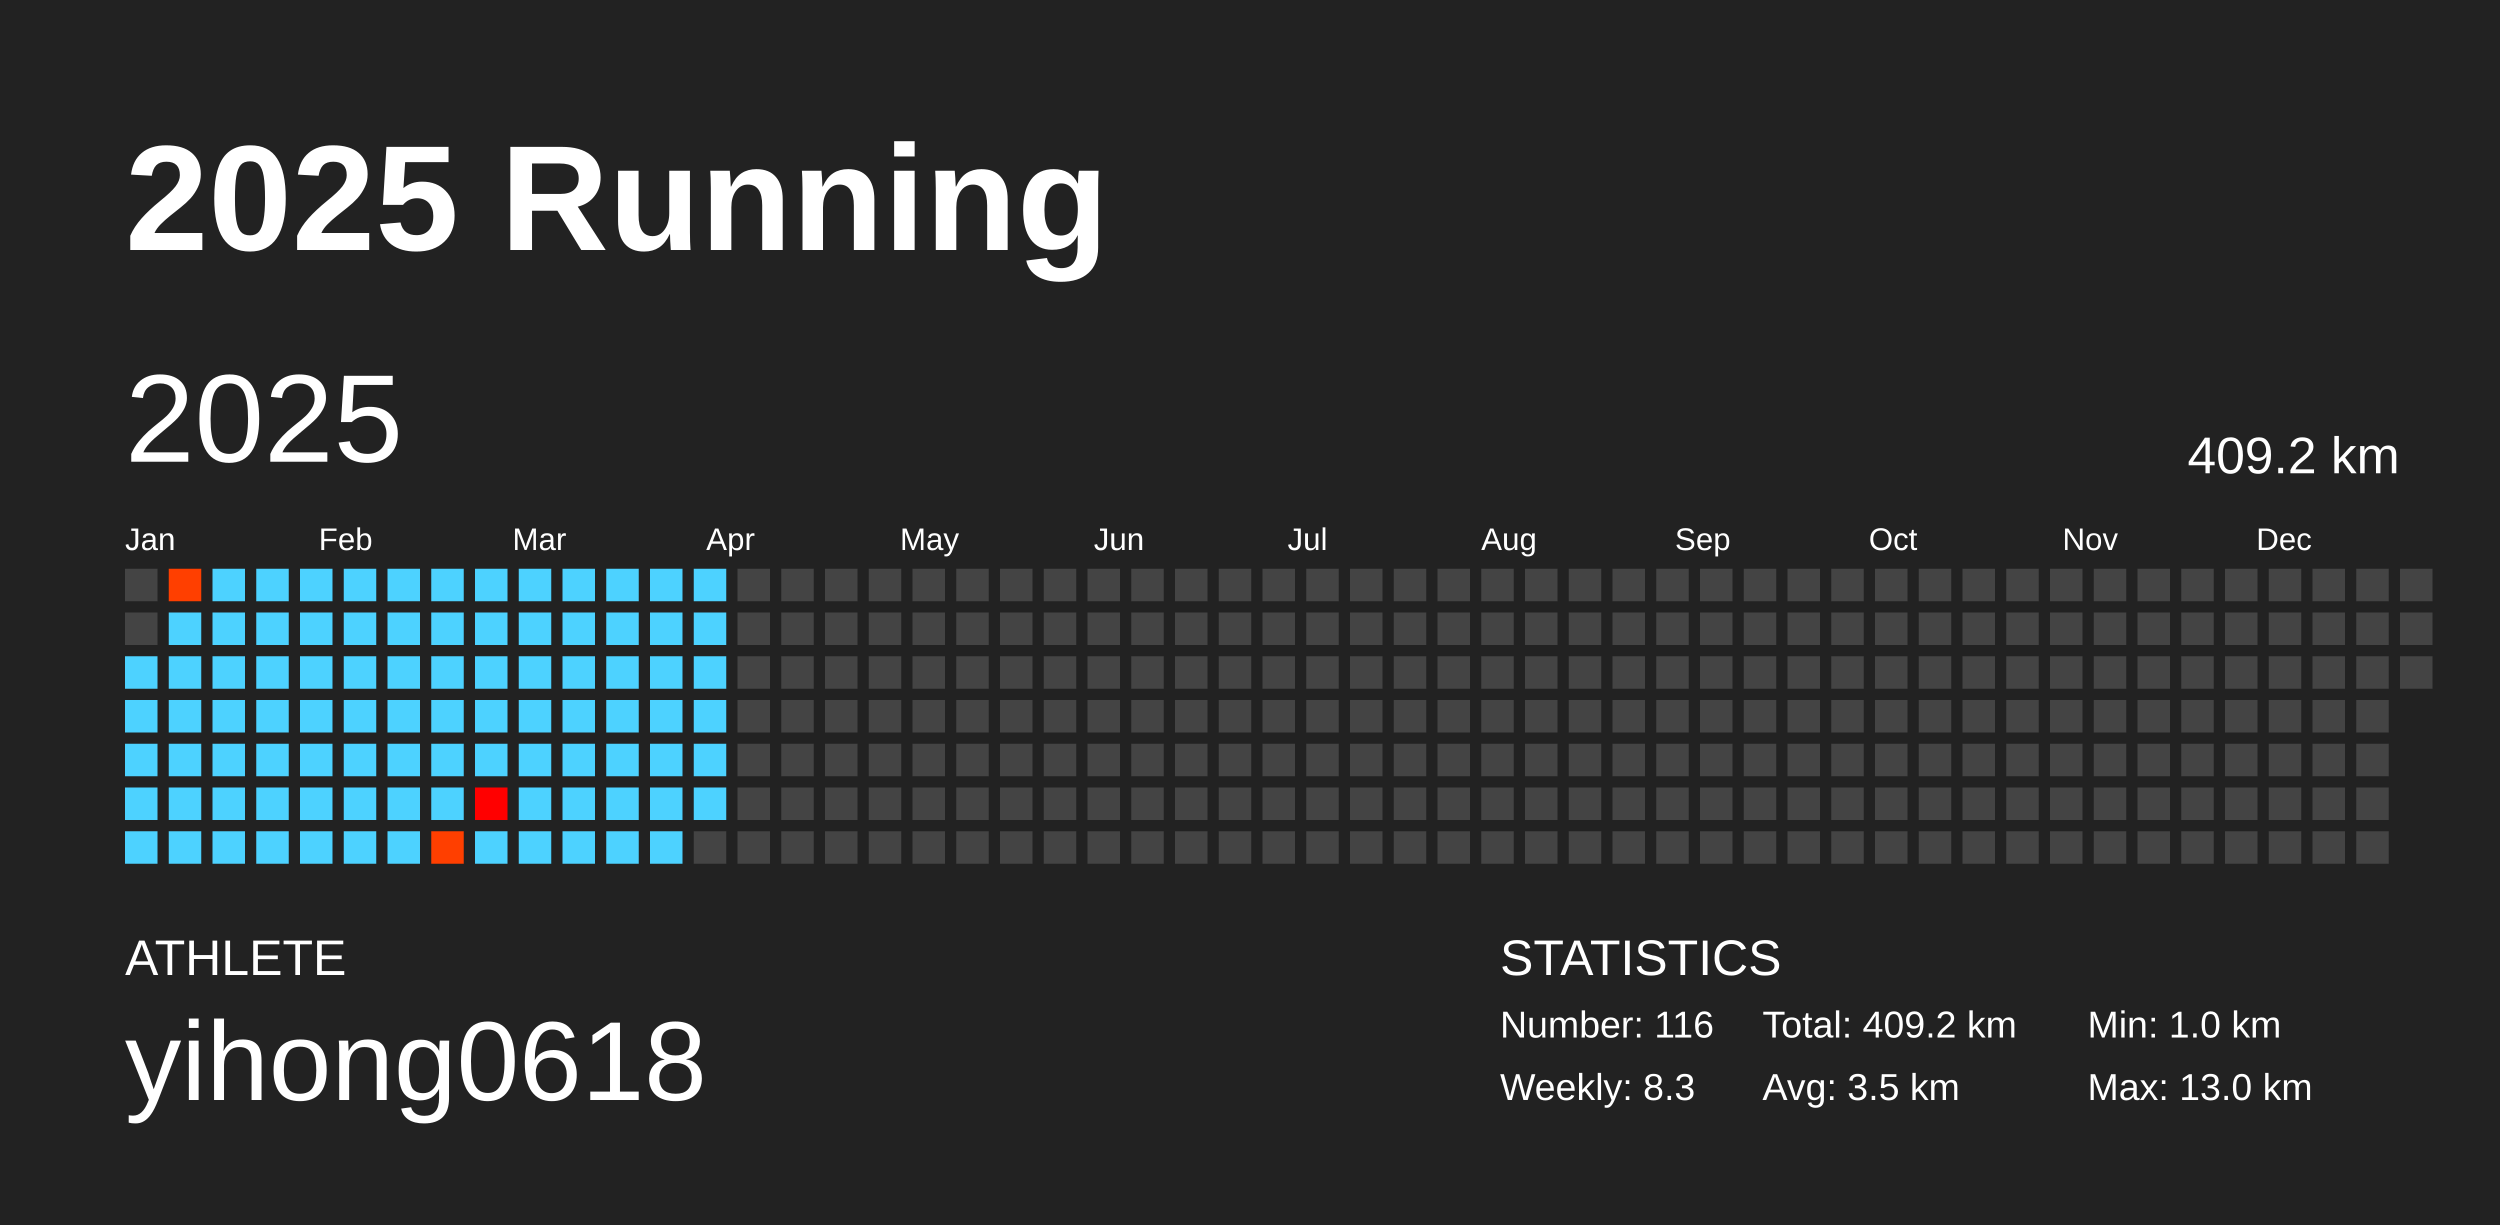
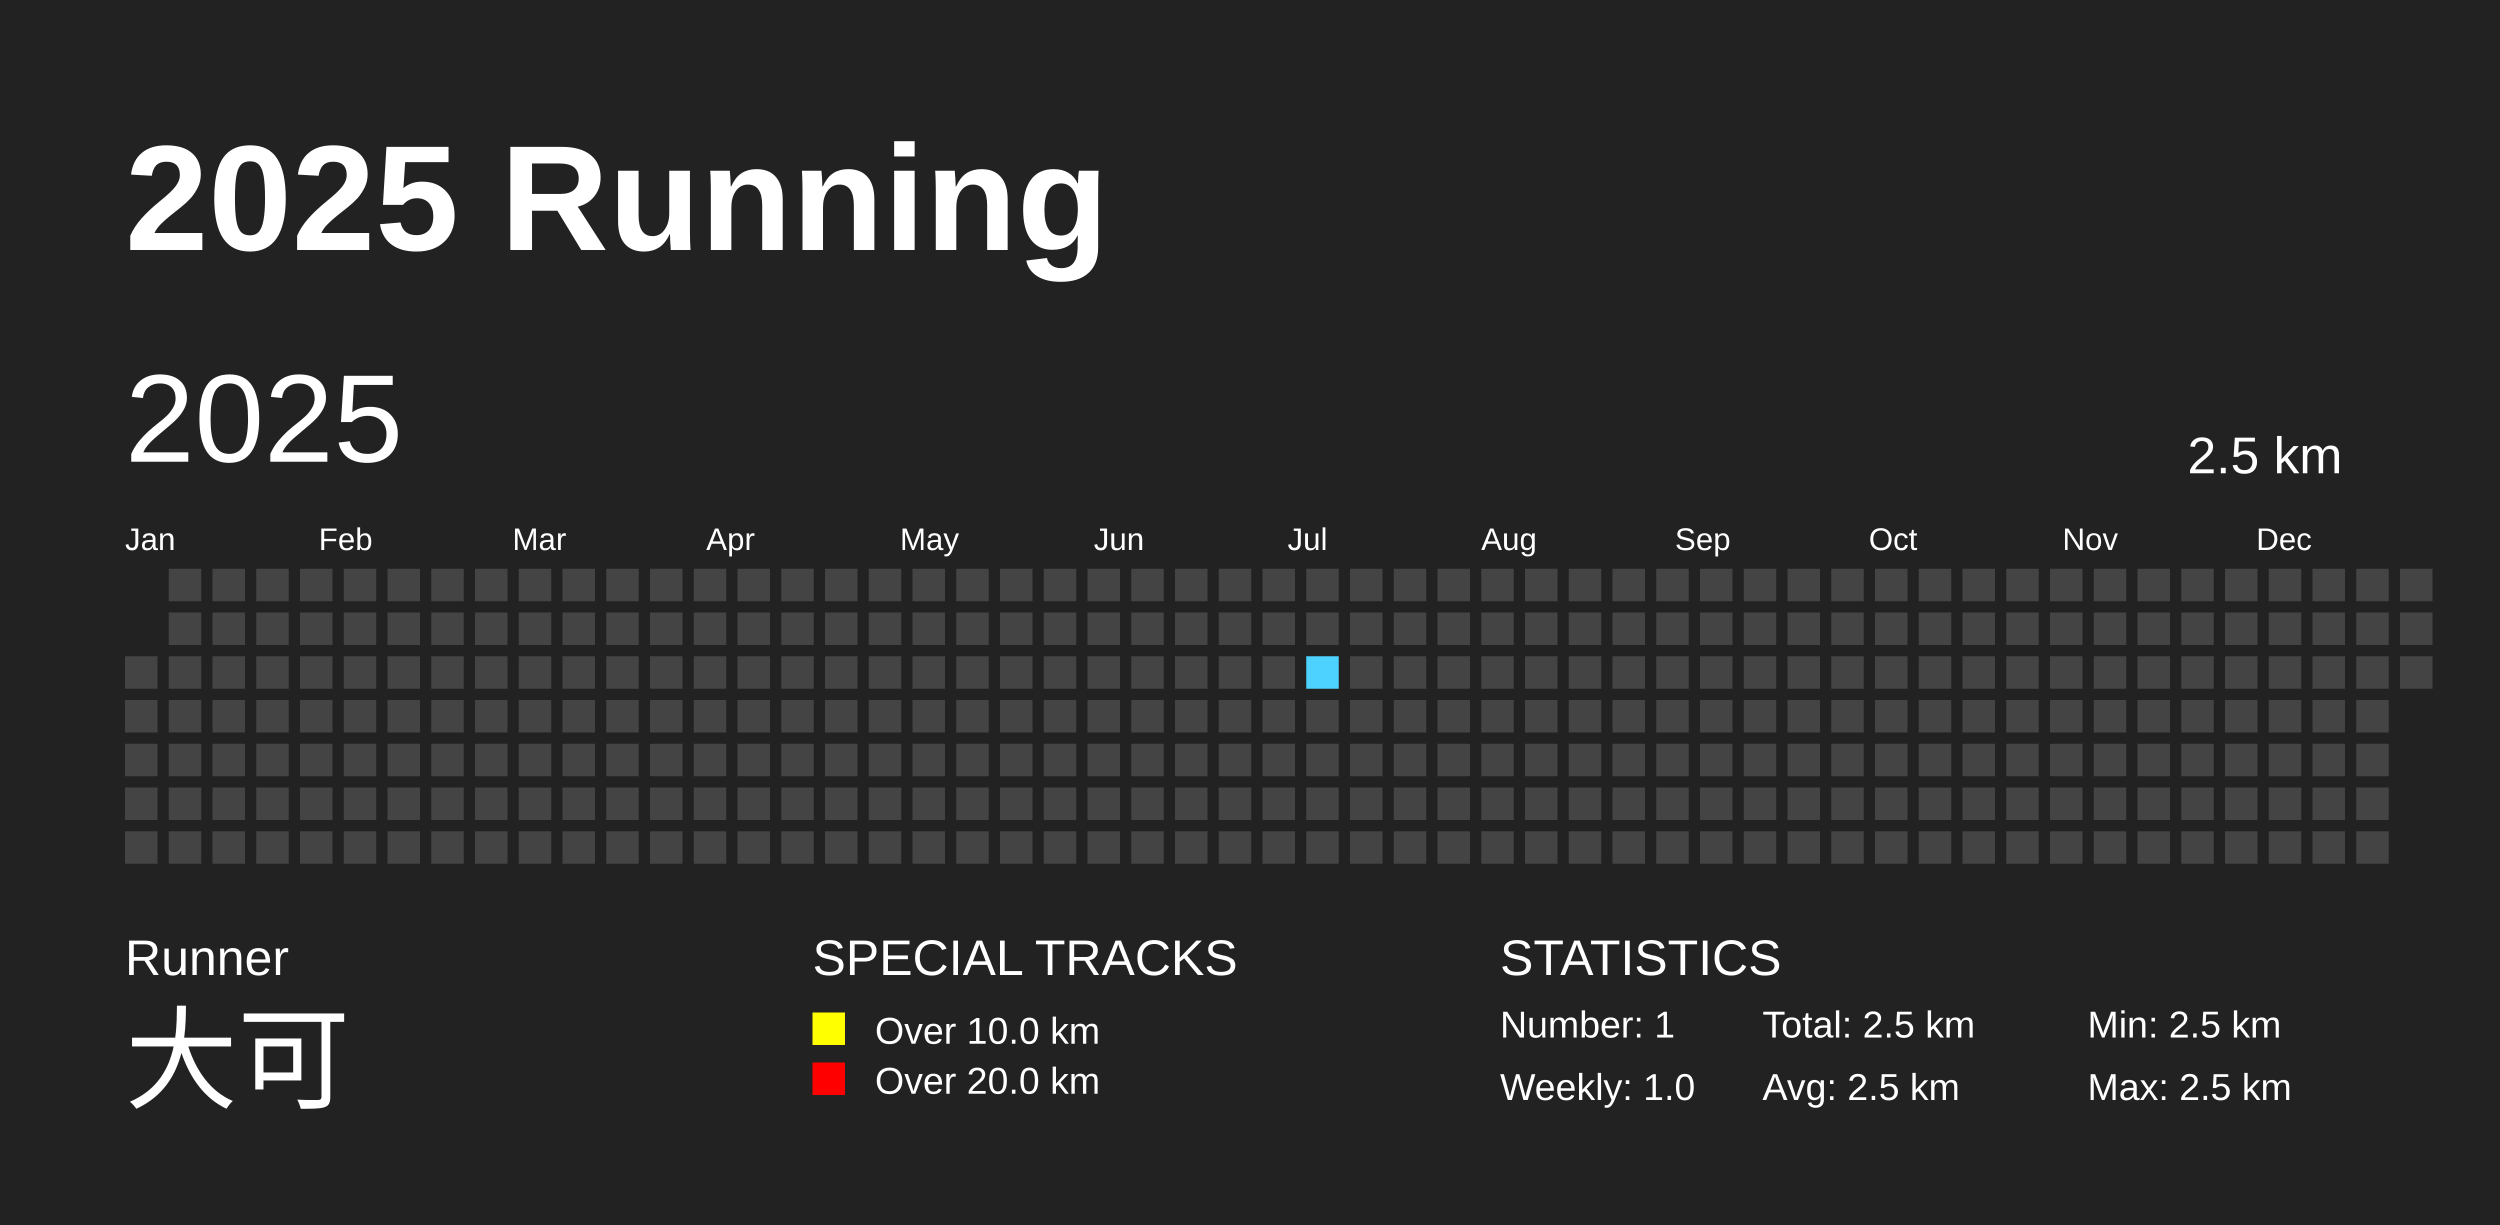
<svg xmlns="http://www.w3.org/2000/svg" baseProfile="full" height="98mm" version="1.1" viewBox="0,0,200,98" width="200mm">
  <defs />
  <rect fill="#222222" height="98" width="200" x="0" y="0" />
  <text fill="#FFFFFF" style="font-size:12px; font-family:Arial; font-weight:bold;" x="10" y="20">2025 Running</text>
-   <text fill="#FFFFFF" style="font-size:4px; font-family:Arial" x="10" y="78">ATHLETE</text>
-   <text fill="#FFFFFF" style="font-size:9px; font-family:Arial" x="10" y="88">yihong0618</text>
+   <text fill="#FFFFFF" style="font-size:4px; font-family:Arial" x="10" y="78">Runner</text>
+   <text fill="#FFFFFF" style="font-size:9px; font-family:Arial" x="10" y="88">大可</text>
+   <text fill="#FFFFFF" style="font-size:4px; font-family:Arial" x="65" y="78">SPECIAL TRACKS</text>
+   <rect fill="yellow" height="2.6" width="2.6" x="65" y="81" />
+   <text fill="#FFFFFF" style="font-size:3px; font-family:Arial" x="70" y="83.5">Over 10.0 km</text>
+   <rect fill="red" height="2.6" width="2.6" x="65" y="85" />
+   <text fill="#FFFFFF" style="font-size:3px; font-family:Arial" x="70" y="87.5">Over 20.0 km</text>
  <text fill="#FFFFFF" style="font-size:4px; font-family:Arial" x="120" y="78">STATISTICS</text>
-   <text fill="#FFFFFF" style="font-size:3px; font-family:Arial" x="120" y="83">Number: 116</text>
-   <text fill="#FFFFFF" style="font-size:3px; font-family:Arial" x="120" y="88">Weekly: 8.3</text>
-   <text fill="#FFFFFF" style="font-size:3px; font-family:Arial" x="141" y="83">Total: 409.2 km</text>
-   <text fill="#FFFFFF" style="font-size:3px; font-family:Arial" x="141" y="88">Avg: 3.5 km</text>
-   <text fill="#FFFFFF" style="font-size:3px; font-family:Arial" x="167" y="83">Min: 1.0 km</text>
-   <text fill="#FFFFFF" style="font-size:3px; font-family:Arial" x="167" y="88">Max: 13.0 km</text>
+   <text fill="#FFFFFF" style="font-size:3px; font-family:Arial" x="120" y="83">Number: 1</text>
+   <text fill="#FFFFFF" style="font-size:3px; font-family:Arial" x="120" y="88">Weekly: 1.0</text>
+   <text fill="#FFFFFF" style="font-size:3px; font-family:Arial" x="141" y="83">Total: 2.5 km</text>
+   <text fill="#FFFFFF" style="font-size:3px; font-family:Arial" x="141" y="88">Avg: 2.5 km</text>
+   <text fill="#FFFFFF" style="font-size:3px; font-family:Arial" x="167" y="83">Min: 2.5 km</text>
+   <text fill="#FFFFFF" style="font-size:3px; font-family:Arial" x="167" y="88">Max: 2.5 km</text>
  <text dominant-baseline="hanging" fill="#FFFFFF" style="font-size:10.0px; font-family:Arial;" x="10" y="30">2025</text>
-   <text dominant-baseline="hanging" fill="#FFFFFF" style="font-size:4.125px; font-family:Arial;" x="175" y="35">409.2 km</text>
+   <text dominant-baseline="hanging" fill="#FFFFFF" style="font-size:4.125px; font-family:Arial;" x="175" y="35">2.5 km</text>
  <text fill="#FFFFFF" style="font-size:2.5px; font-family:Arial" x="10.0" y="44">Jan</text>
  <text fill="#FFFFFF" style="font-size:2.5px; font-family:Arial" x="25.5" y="44">Feb</text>
  <text fill="#FFFFFF" style="font-size:2.5px; font-family:Arial" x="41.0" y="44">Mar</text>
  <text fill="#FFFFFF" style="font-size:2.5px; font-family:Arial" x="56.5" y="44">Apr</text>
  <text fill="#FFFFFF" style="font-size:2.5px; font-family:Arial" x="72.0" y="44">May</text>
  <text fill="#FFFFFF" style="font-size:2.5px; font-family:Arial" x="87.5" y="44">Jun</text>
  <text fill="#FFFFFF" style="font-size:2.5px; font-family:Arial" x="103.0" y="44">Jul</text>
  <text fill="#FFFFFF" style="font-size:2.5px; font-family:Arial" x="118.5" y="44">Aug</text>
  <text fill="#FFFFFF" style="font-size:2.5px; font-family:Arial" x="134.0" y="44">Sep</text>
  <text fill="#FFFFFF" style="font-size:2.5px; font-family:Arial" x="149.5" y="44">Oct</text>
  <text fill="#FFFFFF" style="font-size:2.5px; font-family:Arial" x="165.0" y="44">Nov</text>
  <text fill="#FFFFFF" style="font-size:2.5px; font-family:Arial" x="180.5" y="44">Dec</text>
-   <rect fill="#444444" height="2.6" width="2.6" x="10.0" y="45.5" />
-   <rect fill="#444444" height="2.6" width="2.6" x="10.0" y="49.0" />
-   <rect fill="#4dd2ff" height="2.6" width="2.6" x="10.0" y="52.5" />
-   <rect fill="#4dd2ff" height="2.6" width="2.6" x="10.0" y="56.0" />
-   <rect fill="#4dd2ff" height="2.6" width="2.6" x="10.0" y="59.5" />
-   <rect fill="#4dd2ff" height="2.6" width="2.6" x="10.0" y="63.0" />
-   <rect fill="#4dd2ff" height="2.6" width="2.6" x="10.0" y="66.5" />
-   <rect fill="#ff3f00" height="2.6" width="2.6" x="13.5" y="45.5" />
-   <rect fill="#4dd2ff" height="2.6" width="2.6" x="13.5" y="49.0" />
-   <rect fill="#4dd2ff" height="2.6" width="2.6" x="13.5" y="52.5" />
-   <rect fill="#4dd2ff" height="2.6" width="2.6" x="13.5" y="56.0" />
-   <rect fill="#4dd2ff" height="2.6" width="2.6" x="13.5" y="59.5" />
-   <rect fill="#4dd2ff" height="2.6" width="2.6" x="13.5" y="63.0" />
-   <rect fill="#4dd2ff" height="2.6" width="2.6" x="13.5" y="66.5" />
-   <rect fill="#4dd2ff" height="2.6" width="2.6" x="17.0" y="45.5" />
-   <rect fill="#4dd2ff" height="2.6" width="2.6" x="17.0" y="49.0" />
-   <rect fill="#4dd2ff" height="2.6" width="2.6" x="17.0" y="52.5" />
-   <rect fill="#4dd2ff" height="2.6" width="2.6" x="17.0" y="56.0" />
-   <rect fill="#4dd2ff" height="2.6" width="2.6" x="17.0" y="59.5" />
-   <rect fill="#4dd2ff" height="2.6" width="2.6" x="17.0" y="63.0" />
-   <rect fill="#4dd2ff" height="2.6" width="2.6" x="17.0" y="66.5" />
-   <rect fill="#4dd2ff" height="2.6" width="2.6" x="20.5" y="45.5" />
-   <rect fill="#4dd2ff" height="2.6" width="2.6" x="20.5" y="49.0" />
-   <rect fill="#4dd2ff" height="2.6" width="2.6" x="20.5" y="52.5" />
-   <rect fill="#4dd2ff" height="2.6" width="2.6" x="20.5" y="56.0" />
-   <rect fill="#4dd2ff" height="2.6" width="2.6" x="20.5" y="59.5" />
-   <rect fill="#4dd2ff" height="2.6" width="2.6" x="20.5" y="63.0" />
-   <rect fill="#4dd2ff" height="2.6" width="2.6" x="20.5" y="66.5" />
-   <rect fill="#4dd2ff" height="2.6" width="2.6" x="24.0" y="45.5" />
-   <rect fill="#4dd2ff" height="2.6" width="2.6" x="24.0" y="49.0" />
-   <rect fill="#4dd2ff" height="2.6" width="2.6" x="24.0" y="52.5" />
-   <rect fill="#4dd2ff" height="2.6" width="2.6" x="24.0" y="56.0" />
-   <rect fill="#4dd2ff" height="2.6" width="2.6" x="24.0" y="59.5" />
-   <rect fill="#4dd2ff" height="2.6" width="2.6" x="24.0" y="63.0" />
-   <rect fill="#4dd2ff" height="2.6" width="2.6" x="24.0" y="66.5" />
-   <rect fill="#4dd2ff" height="2.6" width="2.6" x="27.5" y="45.5" />
-   <rect fill="#4dd2ff" height="2.6" width="2.6" x="27.5" y="49.0" />
-   <rect fill="#4dd2ff" height="2.6" width="2.6" x="27.5" y="52.5" />
-   <rect fill="#4dd2ff" height="2.6" width="2.6" x="27.5" y="56.0" />
-   <rect fill="#4dd2ff" height="2.6" width="2.6" x="27.5" y="59.5" />
-   <rect fill="#4dd2ff" height="2.6" width="2.6" x="27.5" y="63.0" />
-   <rect fill="#4dd2ff" height="2.6" width="2.6" x="27.5" y="66.5" />
-   <rect fill="#4dd2ff" height="2.6" width="2.6" x="31.0" y="45.5" />
-   <rect fill="#4dd2ff" height="2.6" width="2.6" x="31.0" y="49.0" />
-   <rect fill="#4dd2ff" height="2.6" width="2.6" x="31.0" y="52.5" />
-   <rect fill="#4dd2ff" height="2.6" width="2.6" x="31.0" y="56.0" />
-   <rect fill="#4dd2ff" height="2.6" width="2.6" x="31.0" y="59.5" />
-   <rect fill="#4dd2ff" height="2.6" width="2.6" x="31.0" y="63.0" />
-   <rect fill="#4dd2ff" height="2.6" width="2.6" x="31.0" y="66.5" />
-   <rect fill="#4dd2ff" height="2.6" width="2.6" x="34.5" y="45.5" />
-   <rect fill="#4dd2ff" height="2.6" width="2.6" x="34.5" y="49.0" />
-   <rect fill="#4dd2ff" height="2.6" width="2.6" x="34.5" y="52.5" />
-   <rect fill="#4dd2ff" height="2.6" width="2.6" x="34.5" y="56.0" />
-   <rect fill="#4dd2ff" height="2.6" width="2.6" x="34.5" y="59.5" />
-   <rect fill="#4dd2ff" height="2.6" width="2.6" x="34.5" y="63.0" />
-   <rect fill="#ff3f00" height="2.6" width="2.6" x="34.5" y="66.5" />
-   <rect fill="#4dd2ff" height="2.6" width="2.6" x="38.0" y="45.5" />
-   <rect fill="#4dd2ff" height="2.6" width="2.6" x="38.0" y="49.0" />
-   <rect fill="#4dd2ff" height="2.6" width="2.6" x="38.0" y="52.5" />
-   <rect fill="#4dd2ff" height="2.6" width="2.6" x="38.0" y="56.0" />
-   <rect fill="#4dd2ff" height="2.6" width="2.6" x="38.0" y="59.5" />
-   <rect fill="#ff0000" height="2.6" width="2.6" x="38.0" y="63.0" />
-   <rect fill="#4dd2ff" height="2.6" width="2.6" x="38.0" y="66.5" />
-   <rect fill="#4dd2ff" height="2.6" width="2.6" x="41.5" y="45.5" />
-   <rect fill="#4dd2ff" height="2.6" width="2.6" x="41.5" y="49.0" />
-   <rect fill="#4dd2ff" height="2.6" width="2.6" x="41.5" y="52.5" />
-   <rect fill="#4dd2ff" height="2.6" width="2.6" x="41.5" y="56.0" />
-   <rect fill="#4dd2ff" height="2.6" width="2.6" x="41.5" y="59.5" />
-   <rect fill="#4dd2ff" height="2.6" width="2.6" x="41.5" y="63.0" />
-   <rect fill="#4dd2ff" height="2.6" width="2.6" x="41.5" y="66.5" />
-   <rect fill="#4dd2ff" height="2.6" width="2.6" x="45.0" y="45.5" />
-   <rect fill="#4dd2ff" height="2.6" width="2.6" x="45.0" y="49.0" />
-   <rect fill="#4dd2ff" height="2.6" width="2.6" x="45.0" y="52.5" />
-   <rect fill="#4dd2ff" height="2.6" width="2.6" x="45.0" y="56.0" />
-   <rect fill="#4dd2ff" height="2.6" width="2.6" x="45.0" y="59.5" />
-   <rect fill="#4dd2ff" height="2.6" width="2.6" x="45.0" y="63.0" />
-   <rect fill="#4dd2ff" height="2.6" width="2.6" x="45.0" y="66.5" />
-   <rect fill="#4dd2ff" height="2.6" width="2.6" x="48.5" y="45.5" />
-   <rect fill="#4dd2ff" height="2.6" width="2.6" x="48.5" y="49.0" />
-   <rect fill="#4dd2ff" height="2.6" width="2.6" x="48.5" y="52.5" />
-   <rect fill="#4dd2ff" height="2.6" width="2.6" x="48.5" y="56.0" />
-   <rect fill="#4dd2ff" height="2.6" width="2.6" x="48.5" y="59.5" />
-   <rect fill="#4dd2ff" height="2.6" width="2.6" x="48.5" y="63.0" />
-   <rect fill="#4dd2ff" height="2.6" width="2.6" x="48.5" y="66.5" />
-   <rect fill="#4dd2ff" height="2.6" width="2.6" x="52.0" y="45.5" />
-   <rect fill="#4dd2ff" height="2.6" width="2.6" x="52.0" y="49.0" />
-   <rect fill="#4dd2ff" height="2.6" width="2.6" x="52.0" y="52.5" />
-   <rect fill="#4dd2ff" height="2.6" width="2.6" x="52.0" y="56.0" />
-   <rect fill="#4dd2ff" height="2.6" width="2.6" x="52.0" y="59.5" />
-   <rect fill="#4dd2ff" height="2.6" width="2.6" x="52.0" y="63.0" />
-   <rect fill="#4dd2ff" height="2.6" width="2.6" x="52.0" y="66.5" />
-   <rect fill="#4dd2ff" height="2.6" width="2.6" x="55.5" y="45.5" />
-   <rect fill="#4dd2ff" height="2.6" width="2.6" x="55.5" y="49.0" />
-   <rect fill="#4dd2ff" height="2.6" width="2.6" x="55.5" y="52.5" />
-   <rect fill="#4dd2ff" height="2.6" width="2.6" x="55.5" y="56.0" />
-   <rect fill="#4dd2ff" height="2.6" width="2.6" x="55.5" y="59.5" />
-   <rect fill="#4dd2ff" height="2.6" width="2.6" x="55.5" y="63.0" />
+   <rect fill="#444444" height="2.6" width="2.6" x="10.0" y="52.5" />
+   <rect fill="#444444" height="2.6" width="2.6" x="10.0" y="56.0" />
+   <rect fill="#444444" height="2.6" width="2.6" x="10.0" y="59.5" />
+   <rect fill="#444444" height="2.6" width="2.6" x="10.0" y="63.0" />
+   <rect fill="#444444" height="2.6" width="2.6" x="10.0" y="66.5" />
+   <rect fill="#444444" height="2.6" width="2.6" x="13.5" y="45.5" />
+   <rect fill="#444444" height="2.6" width="2.6" x="13.5" y="49.0" />
+   <rect fill="#444444" height="2.6" width="2.6" x="13.5" y="52.5" />
+   <rect fill="#444444" height="2.6" width="2.6" x="13.5" y="56.0" />
+   <rect fill="#444444" height="2.6" width="2.6" x="13.5" y="59.5" />
+   <rect fill="#444444" height="2.6" width="2.6" x="13.5" y="63.0" />
+   <rect fill="#444444" height="2.6" width="2.6" x="13.5" y="66.5" />
+   <rect fill="#444444" height="2.6" width="2.6" x="17.0" y="45.5" />
+   <rect fill="#444444" height="2.6" width="2.6" x="17.0" y="49.0" />
+   <rect fill="#444444" height="2.6" width="2.6" x="17.0" y="52.5" />
+   <rect fill="#444444" height="2.6" width="2.6" x="17.0" y="56.0" />
+   <rect fill="#444444" height="2.6" width="2.6" x="17.0" y="59.5" />
+   <rect fill="#444444" height="2.6" width="2.6" x="17.0" y="63.0" />
+   <rect fill="#444444" height="2.6" width="2.6" x="17.0" y="66.5" />
+   <rect fill="#444444" height="2.6" width="2.6" x="20.5" y="45.5" />
+   <rect fill="#444444" height="2.6" width="2.6" x="20.5" y="49.0" />
+   <rect fill="#444444" height="2.6" width="2.6" x="20.5" y="52.5" />
+   <rect fill="#444444" height="2.6" width="2.6" x="20.5" y="56.0" />
+   <rect fill="#444444" height="2.6" width="2.6" x="20.5" y="59.5" />
+   <rect fill="#444444" height="2.6" width="2.6" x="20.5" y="63.0" />
+   <rect fill="#444444" height="2.6" width="2.6" x="20.5" y="66.5" />
+   <rect fill="#444444" height="2.6" width="2.6" x="24.0" y="45.5" />
+   <rect fill="#444444" height="2.6" width="2.6" x="24.0" y="49.0" />
+   <rect fill="#444444" height="2.6" width="2.6" x="24.0" y="52.5" />
+   <rect fill="#444444" height="2.6" width="2.6" x="24.0" y="56.0" />
+   <rect fill="#444444" height="2.6" width="2.6" x="24.0" y="59.5" />
+   <rect fill="#444444" height="2.6" width="2.6" x="24.0" y="63.0" />
+   <rect fill="#444444" height="2.6" width="2.6" x="24.0" y="66.5" />
+   <rect fill="#444444" height="2.6" width="2.6" x="27.5" y="45.5" />
+   <rect fill="#444444" height="2.6" width="2.6" x="27.5" y="49.0" />
+   <rect fill="#444444" height="2.6" width="2.6" x="27.5" y="52.5" />
+   <rect fill="#444444" height="2.6" width="2.6" x="27.5" y="56.0" />
+   <rect fill="#444444" height="2.6" width="2.6" x="27.5" y="59.5" />
+   <rect fill="#444444" height="2.6" width="2.6" x="27.5" y="63.0" />
+   <rect fill="#444444" height="2.6" width="2.6" x="27.5" y="66.5" />
+   <rect fill="#444444" height="2.6" width="2.6" x="31.0" y="45.5" />
+   <rect fill="#444444" height="2.6" width="2.6" x="31.0" y="49.0" />
+   <rect fill="#444444" height="2.6" width="2.6" x="31.0" y="52.5" />
+   <rect fill="#444444" height="2.6" width="2.6" x="31.0" y="56.0" />
+   <rect fill="#444444" height="2.6" width="2.6" x="31.0" y="59.5" />
+   <rect fill="#444444" height="2.6" width="2.6" x="31.0" y="63.0" />
+   <rect fill="#444444" height="2.6" width="2.6" x="31.0" y="66.5" />
+   <rect fill="#444444" height="2.6" width="2.6" x="34.5" y="45.5" />
+   <rect fill="#444444" height="2.6" width="2.6" x="34.5" y="49.0" />
+   <rect fill="#444444" height="2.6" width="2.6" x="34.5" y="52.5" />
+   <rect fill="#444444" height="2.6" width="2.6" x="34.5" y="56.0" />
+   <rect fill="#444444" height="2.6" width="2.6" x="34.5" y="59.5" />
+   <rect fill="#444444" height="2.6" width="2.6" x="34.5" y="63.0" />
+   <rect fill="#444444" height="2.6" width="2.6" x="34.5" y="66.5" />
+   <rect fill="#444444" height="2.6" width="2.6" x="38.0" y="45.5" />
+   <rect fill="#444444" height="2.6" width="2.6" x="38.0" y="49.0" />
+   <rect fill="#444444" height="2.6" width="2.6" x="38.0" y="52.5" />
+   <rect fill="#444444" height="2.6" width="2.6" x="38.0" y="56.0" />
+   <rect fill="#444444" height="2.6" width="2.6" x="38.0" y="59.5" />
+   <rect fill="#444444" height="2.6" width="2.6" x="38.0" y="63.0" />
+   <rect fill="#444444" height="2.6" width="2.6" x="38.0" y="66.5" />
+   <rect fill="#444444" height="2.6" width="2.6" x="41.5" y="45.5" />
+   <rect fill="#444444" height="2.6" width="2.6" x="41.5" y="49.0" />
+   <rect fill="#444444" height="2.6" width="2.6" x="41.5" y="52.5" />
+   <rect fill="#444444" height="2.6" width="2.6" x="41.5" y="56.0" />
+   <rect fill="#444444" height="2.6" width="2.6" x="41.5" y="59.5" />
+   <rect fill="#444444" height="2.6" width="2.6" x="41.5" y="63.0" />
+   <rect fill="#444444" height="2.6" width="2.6" x="41.5" y="66.5" />
+   <rect fill="#444444" height="2.6" width="2.6" x="45.0" y="45.5" />
+   <rect fill="#444444" height="2.6" width="2.6" x="45.0" y="49.0" />
+   <rect fill="#444444" height="2.6" width="2.6" x="45.0" y="52.5" />
+   <rect fill="#444444" height="2.6" width="2.6" x="45.0" y="56.0" />
+   <rect fill="#444444" height="2.6" width="2.6" x="45.0" y="59.5" />
+   <rect fill="#444444" height="2.6" width="2.6" x="45.0" y="63.0" />
+   <rect fill="#444444" height="2.6" width="2.6" x="45.0" y="66.5" />
+   <rect fill="#444444" height="2.6" width="2.6" x="48.5" y="45.5" />
+   <rect fill="#444444" height="2.6" width="2.6" x="48.5" y="49.0" />
+   <rect fill="#444444" height="2.6" width="2.6" x="48.5" y="52.5" />
+   <rect fill="#444444" height="2.6" width="2.6" x="48.5" y="56.0" />
+   <rect fill="#444444" height="2.6" width="2.6" x="48.5" y="59.5" />
+   <rect fill="#444444" height="2.6" width="2.6" x="48.5" y="63.0" />
+   <rect fill="#444444" height="2.6" width="2.6" x="48.5" y="66.5" />
+   <rect fill="#444444" height="2.6" width="2.6" x="52.0" y="45.5" />
+   <rect fill="#444444" height="2.6" width="2.6" x="52.0" y="49.0" />
+   <rect fill="#444444" height="2.6" width="2.6" x="52.0" y="52.5" />
+   <rect fill="#444444" height="2.6" width="2.6" x="52.0" y="56.0" />
+   <rect fill="#444444" height="2.6" width="2.6" x="52.0" y="59.5" />
+   <rect fill="#444444" height="2.6" width="2.6" x="52.0" y="63.0" />
+   <rect fill="#444444" height="2.6" width="2.6" x="52.0" y="66.5" />
+   <rect fill="#444444" height="2.6" width="2.6" x="55.5" y="45.5" />
+   <rect fill="#444444" height="2.6" width="2.6" x="55.5" y="49.0" />
+   <rect fill="#444444" height="2.6" width="2.6" x="55.5" y="52.5" />
+   <rect fill="#444444" height="2.6" width="2.6" x="55.5" y="56.0" />
+   <rect fill="#444444" height="2.6" width="2.6" x="55.5" y="59.5" />
+   <rect fill="#444444" height="2.6" width="2.6" x="55.5" y="63.0" />
  <rect fill="#444444" height="2.6" width="2.6" x="55.5" y="66.5" />
  <rect fill="#444444" height="2.6" width="2.6" x="59.0" y="45.5" />
  <rect fill="#444444" height="2.6" width="2.6" x="59.0" y="49.0" />
  <rect fill="#444444" height="2.6" width="2.6" x="59.0" y="52.5" />
  <rect fill="#444444" height="2.6" width="2.6" x="59.0" y="56.0" />
  <rect fill="#444444" height="2.6" width="2.6" x="59.0" y="59.5" />
  <rect fill="#444444" height="2.6" width="2.6" x="59.0" y="63.0" />
  <rect fill="#444444" height="2.6" width="2.6" x="59.0" y="66.5" />
  <rect fill="#444444" height="2.6" width="2.6" x="62.5" y="45.5" />
  <rect fill="#444444" height="2.6" width="2.6" x="62.5" y="49.0" />
  <rect fill="#444444" height="2.6" width="2.6" x="62.5" y="52.5" />
  <rect fill="#444444" height="2.6" width="2.6" x="62.5" y="56.0" />
  <rect fill="#444444" height="2.6" width="2.6" x="62.5" y="59.5" />
  <rect fill="#444444" height="2.6" width="2.6" x="62.5" y="63.0" />
  <rect fill="#444444" height="2.6" width="2.6" x="62.5" y="66.5" />
  <rect fill="#444444" height="2.6" width="2.6" x="66.0" y="45.5" />
  <rect fill="#444444" height="2.6" width="2.6" x="66.0" y="49.0" />
  <rect fill="#444444" height="2.6" width="2.6" x="66.0" y="52.5" />
  <rect fill="#444444" height="2.6" width="2.6" x="66.0" y="56.0" />
  <rect fill="#444444" height="2.6" width="2.6" x="66.0" y="59.5" />
  <rect fill="#444444" height="2.6" width="2.6" x="66.0" y="63.0" />
  <rect fill="#444444" height="2.6" width="2.6" x="66.0" y="66.5" />
  <rect fill="#444444" height="2.6" width="2.6" x="69.5" y="45.5" />
  <rect fill="#444444" height="2.6" width="2.6" x="69.5" y="49.0" />
  <rect fill="#444444" height="2.6" width="2.6" x="69.5" y="52.5" />
  <rect fill="#444444" height="2.6" width="2.6" x="69.5" y="56.0" />
  <rect fill="#444444" height="2.6" width="2.6" x="69.5" y="59.5" />
  <rect fill="#444444" height="2.6" width="2.6" x="69.5" y="63.0" />
  <rect fill="#444444" height="2.6" width="2.6" x="69.5" y="66.5" />
  <rect fill="#444444" height="2.6" width="2.6" x="73.0" y="45.5" />
  <rect fill="#444444" height="2.6" width="2.6" x="73.0" y="49.0" />
  <rect fill="#444444" height="2.6" width="2.6" x="73.0" y="52.5" />
  <rect fill="#444444" height="2.6" width="2.6" x="73.0" y="56.0" />
  <rect fill="#444444" height="2.6" width="2.6" x="73.0" y="59.5" />
  <rect fill="#444444" height="2.6" width="2.6" x="73.0" y="63.0" />
  <rect fill="#444444" height="2.6" width="2.6" x="73.0" y="66.5" />
  <rect fill="#444444" height="2.6" width="2.6" x="76.5" y="45.5" />
  <rect fill="#444444" height="2.6" width="2.6" x="76.5" y="49.0" />
  <rect fill="#444444" height="2.6" width="2.6" x="76.5" y="52.5" />
  <rect fill="#444444" height="2.6" width="2.6" x="76.5" y="56.0" />
  <rect fill="#444444" height="2.6" width="2.6" x="76.5" y="59.5" />
  <rect fill="#444444" height="2.6" width="2.6" x="76.5" y="63.0" />
  <rect fill="#444444" height="2.6" width="2.6" x="76.5" y="66.5" />
  <rect fill="#444444" height="2.6" width="2.6" x="80.0" y="45.5" />
  <rect fill="#444444" height="2.6" width="2.6" x="80.0" y="49.0" />
  <rect fill="#444444" height="2.6" width="2.6" x="80.0" y="52.5" />
  <rect fill="#444444" height="2.6" width="2.6" x="80.0" y="56.0" />
  <rect fill="#444444" height="2.6" width="2.6" x="80.0" y="59.5" />
  <rect fill="#444444" height="2.6" width="2.6" x="80.0" y="63.0" />
  <rect fill="#444444" height="2.6" width="2.6" x="80.0" y="66.5" />
  <rect fill="#444444" height="2.6" width="2.6" x="83.5" y="45.5" />
  <rect fill="#444444" height="2.6" width="2.6" x="83.5" y="49.0" />
  <rect fill="#444444" height="2.6" width="2.6" x="83.5" y="52.5" />
  <rect fill="#444444" height="2.6" width="2.6" x="83.5" y="56.0" />
  <rect fill="#444444" height="2.6" width="2.6" x="83.5" y="59.5" />
  <rect fill="#444444" height="2.6" width="2.6" x="83.5" y="63.0" />
  <rect fill="#444444" height="2.6" width="2.6" x="83.5" y="66.5" />
  <rect fill="#444444" height="2.6" width="2.6" x="87.0" y="45.5" />
  <rect fill="#444444" height="2.6" width="2.6" x="87.0" y="49.0" />
  <rect fill="#444444" height="2.6" width="2.6" x="87.0" y="52.5" />
  <rect fill="#444444" height="2.6" width="2.6" x="87.0" y="56.0" />
  <rect fill="#444444" height="2.6" width="2.6" x="87.0" y="59.5" />
  <rect fill="#444444" height="2.6" width="2.6" x="87.0" y="63.0" />
  <rect fill="#444444" height="2.6" width="2.6" x="87.0" y="66.5" />
  <rect fill="#444444" height="2.6" width="2.6" x="90.5" y="45.5" />
  <rect fill="#444444" height="2.6" width="2.6" x="90.5" y="49.0" />
  <rect fill="#444444" height="2.6" width="2.6" x="90.5" y="52.5" />
  <rect fill="#444444" height="2.6" width="2.6" x="90.5" y="56.0" />
  <rect fill="#444444" height="2.6" width="2.6" x="90.5" y="59.5" />
  <rect fill="#444444" height="2.6" width="2.6" x="90.5" y="63.0" />
  <rect fill="#444444" height="2.6" width="2.6" x="90.5" y="66.5" />
  <rect fill="#444444" height="2.6" width="2.6" x="94.0" y="45.5" />
  <rect fill="#444444" height="2.6" width="2.6" x="94.0" y="49.0" />
  <rect fill="#444444" height="2.6" width="2.6" x="94.0" y="52.5" />
  <rect fill="#444444" height="2.6" width="2.6" x="94.0" y="56.0" />
  <rect fill="#444444" height="2.6" width="2.6" x="94.0" y="59.5" />
  <rect fill="#444444" height="2.6" width="2.6" x="94.0" y="63.0" />
  <rect fill="#444444" height="2.6" width="2.6" x="94.0" y="66.5" />
  <rect fill="#444444" height="2.6" width="2.6" x="97.5" y="45.5" />
  <rect fill="#444444" height="2.6" width="2.6" x="97.5" y="49.0" />
  <rect fill="#444444" height="2.6" width="2.6" x="97.5" y="52.5" />
  <rect fill="#444444" height="2.6" width="2.6" x="97.5" y="56.0" />
  <rect fill="#444444" height="2.6" width="2.6" x="97.5" y="59.5" />
  <rect fill="#444444" height="2.6" width="2.6" x="97.5" y="63.0" />
  <rect fill="#444444" height="2.6" width="2.6" x="97.5" y="66.5" />
  <rect fill="#444444" height="2.6" width="2.6" x="101.0" y="45.5" />
  <rect fill="#444444" height="2.6" width="2.6" x="101.0" y="49.0" />
  <rect fill="#444444" height="2.6" width="2.6" x="101.0" y="52.5" />
  <rect fill="#444444" height="2.6" width="2.6" x="101.0" y="56.0" />
  <rect fill="#444444" height="2.6" width="2.6" x="101.0" y="59.5" />
  <rect fill="#444444" height="2.6" width="2.6" x="101.0" y="63.0" />
  <rect fill="#444444" height="2.6" width="2.6" x="101.0" y="66.5" />
  <rect fill="#444444" height="2.6" width="2.6" x="104.5" y="45.5" />
  <rect fill="#444444" height="2.6" width="2.6" x="104.5" y="49.0" />
-   <rect fill="#444444" height="2.6" width="2.6" x="104.5" y="52.5" />
+   <rect fill="#4DD2FF" height="2.6" width="2.6" x="104.5" y="52.5" />
  <rect fill="#444444" height="2.6" width="2.6" x="104.5" y="56.0" />
  <rect fill="#444444" height="2.6" width="2.6" x="104.5" y="59.5" />
  <rect fill="#444444" height="2.6" width="2.6" x="104.5" y="63.0" />
  <rect fill="#444444" height="2.6" width="2.6" x="104.5" y="66.5" />
  <rect fill="#444444" height="2.6" width="2.6" x="108.0" y="45.5" />
  <rect fill="#444444" height="2.6" width="2.6" x="108.0" y="49.0" />
  <rect fill="#444444" height="2.6" width="2.6" x="108.0" y="52.5" />
  <rect fill="#444444" height="2.6" width="2.6" x="108.0" y="56.0" />
  <rect fill="#444444" height="2.6" width="2.6" x="108.0" y="59.5" />
  <rect fill="#444444" height="2.6" width="2.6" x="108.0" y="63.0" />
  <rect fill="#444444" height="2.6" width="2.6" x="108.0" y="66.5" />
  <rect fill="#444444" height="2.6" width="2.6" x="111.5" y="45.5" />
  <rect fill="#444444" height="2.6" width="2.6" x="111.5" y="49.0" />
  <rect fill="#444444" height="2.6" width="2.6" x="111.5" y="52.5" />
  <rect fill="#444444" height="2.6" width="2.6" x="111.5" y="56.0" />
  <rect fill="#444444" height="2.6" width="2.6" x="111.5" y="59.5" />
  <rect fill="#444444" height="2.6" width="2.6" x="111.5" y="63.0" />
  <rect fill="#444444" height="2.6" width="2.6" x="111.5" y="66.5" />
  <rect fill="#444444" height="2.6" width="2.6" x="115.0" y="45.5" />
  <rect fill="#444444" height="2.6" width="2.6" x="115.0" y="49.0" />
  <rect fill="#444444" height="2.6" width="2.6" x="115.0" y="52.5" />
  <rect fill="#444444" height="2.6" width="2.6" x="115.0" y="56.0" />
  <rect fill="#444444" height="2.6" width="2.6" x="115.0" y="59.5" />
  <rect fill="#444444" height="2.6" width="2.6" x="115.0" y="63.0" />
  <rect fill="#444444" height="2.6" width="2.6" x="115.0" y="66.5" />
  <rect fill="#444444" height="2.6" width="2.6" x="118.5" y="45.5" />
  <rect fill="#444444" height="2.6" width="2.6" x="118.5" y="49.0" />
  <rect fill="#444444" height="2.6" width="2.6" x="118.5" y="52.5" />
  <rect fill="#444444" height="2.6" width="2.6" x="118.5" y="56.0" />
  <rect fill="#444444" height="2.6" width="2.6" x="118.5" y="59.5" />
  <rect fill="#444444" height="2.6" width="2.6" x="118.5" y="63.0" />
  <rect fill="#444444" height="2.6" width="2.6" x="118.5" y="66.5" />
  <rect fill="#444444" height="2.6" width="2.6" x="122.0" y="45.5" />
  <rect fill="#444444" height="2.6" width="2.6" x="122.0" y="49.0" />
  <rect fill="#444444" height="2.6" width="2.6" x="122.0" y="52.5" />
  <rect fill="#444444" height="2.6" width="2.6" x="122.0" y="56.0" />
  <rect fill="#444444" height="2.6" width="2.6" x="122.0" y="59.5" />
  <rect fill="#444444" height="2.6" width="2.6" x="122.0" y="63.0" />
  <rect fill="#444444" height="2.6" width="2.6" x="122.0" y="66.5" />
  <rect fill="#444444" height="2.6" width="2.6" x="125.5" y="45.5" />
  <rect fill="#444444" height="2.6" width="2.6" x="125.5" y="49.0" />
  <rect fill="#444444" height="2.6" width="2.6" x="125.5" y="52.5" />
  <rect fill="#444444" height="2.6" width="2.6" x="125.5" y="56.0" />
  <rect fill="#444444" height="2.6" width="2.6" x="125.5" y="59.5" />
  <rect fill="#444444" height="2.6" width="2.6" x="125.5" y="63.0" />
  <rect fill="#444444" height="2.6" width="2.6" x="125.5" y="66.5" />
  <rect fill="#444444" height="2.6" width="2.6" x="129.0" y="45.5" />
  <rect fill="#444444" height="2.6" width="2.6" x="129.0" y="49.0" />
  <rect fill="#444444" height="2.6" width="2.6" x="129.0" y="52.5" />
  <rect fill="#444444" height="2.6" width="2.6" x="129.0" y="56.0" />
  <rect fill="#444444" height="2.6" width="2.6" x="129.0" y="59.5" />
  <rect fill="#444444" height="2.6" width="2.6" x="129.0" y="63.0" />
  <rect fill="#444444" height="2.6" width="2.6" x="129.0" y="66.5" />
  <rect fill="#444444" height="2.6" width="2.6" x="132.5" y="45.5" />
  <rect fill="#444444" height="2.6" width="2.6" x="132.5" y="49.0" />
  <rect fill="#444444" height="2.6" width="2.6" x="132.5" y="52.5" />
  <rect fill="#444444" height="2.6" width="2.6" x="132.5" y="56.0" />
  <rect fill="#444444" height="2.6" width="2.6" x="132.5" y="59.5" />
  <rect fill="#444444" height="2.6" width="2.6" x="132.5" y="63.0" />
  <rect fill="#444444" height="2.6" width="2.6" x="132.5" y="66.5" />
  <rect fill="#444444" height="2.6" width="2.6" x="136.0" y="45.5" />
  <rect fill="#444444" height="2.6" width="2.6" x="136.0" y="49.0" />
  <rect fill="#444444" height="2.6" width="2.6" x="136.0" y="52.5" />
  <rect fill="#444444" height="2.6" width="2.6" x="136.0" y="56.0" />
  <rect fill="#444444" height="2.6" width="2.6" x="136.0" y="59.5" />
  <rect fill="#444444" height="2.6" width="2.6" x="136.0" y="63.0" />
  <rect fill="#444444" height="2.6" width="2.6" x="136.0" y="66.5" />
  <rect fill="#444444" height="2.6" width="2.6" x="139.5" y="45.5" />
  <rect fill="#444444" height="2.6" width="2.6" x="139.5" y="49.0" />
  <rect fill="#444444" height="2.6" width="2.6" x="139.5" y="52.5" />
  <rect fill="#444444" height="2.6" width="2.6" x="139.5" y="56.0" />
  <rect fill="#444444" height="2.6" width="2.6" x="139.5" y="59.5" />
  <rect fill="#444444" height="2.6" width="2.6" x="139.5" y="63.0" />
  <rect fill="#444444" height="2.6" width="2.6" x="139.5" y="66.5" />
  <rect fill="#444444" height="2.6" width="2.6" x="143.0" y="45.5" />
  <rect fill="#444444" height="2.6" width="2.6" x="143.0" y="49.0" />
  <rect fill="#444444" height="2.6" width="2.6" x="143.0" y="52.5" />
  <rect fill="#444444" height="2.6" width="2.6" x="143.0" y="56.0" />
  <rect fill="#444444" height="2.6" width="2.6" x="143.0" y="59.5" />
  <rect fill="#444444" height="2.6" width="2.6" x="143.0" y="63.0" />
  <rect fill="#444444" height="2.6" width="2.6" x="143.0" y="66.5" />
  <rect fill="#444444" height="2.6" width="2.6" x="146.5" y="45.5" />
  <rect fill="#444444" height="2.6" width="2.6" x="146.5" y="49.0" />
  <rect fill="#444444" height="2.6" width="2.6" x="146.5" y="52.5" />
  <rect fill="#444444" height="2.6" width="2.6" x="146.5" y="56.0" />
  <rect fill="#444444" height="2.6" width="2.6" x="146.5" y="59.5" />
  <rect fill="#444444" height="2.6" width="2.6" x="146.5" y="63.0" />
  <rect fill="#444444" height="2.6" width="2.6" x="146.5" y="66.5" />
  <rect fill="#444444" height="2.6" width="2.6" x="150.0" y="45.5" />
  <rect fill="#444444" height="2.6" width="2.6" x="150.0" y="49.0" />
  <rect fill="#444444" height="2.6" width="2.6" x="150.0" y="52.5" />
  <rect fill="#444444" height="2.6" width="2.6" x="150.0" y="56.0" />
  <rect fill="#444444" height="2.6" width="2.6" x="150.0" y="59.5" />
  <rect fill="#444444" height="2.6" width="2.6" x="150.0" y="63.0" />
  <rect fill="#444444" height="2.6" width="2.6" x="150.0" y="66.5" />
  <rect fill="#444444" height="2.6" width="2.6" x="153.5" y="45.5" />
  <rect fill="#444444" height="2.6" width="2.6" x="153.5" y="49.0" />
  <rect fill="#444444" height="2.6" width="2.6" x="153.5" y="52.5" />
  <rect fill="#444444" height="2.6" width="2.6" x="153.5" y="56.0" />
  <rect fill="#444444" height="2.6" width="2.6" x="153.5" y="59.5" />
  <rect fill="#444444" height="2.6" width="2.6" x="153.5" y="63.0" />
  <rect fill="#444444" height="2.6" width="2.6" x="153.5" y="66.5" />
  <rect fill="#444444" height="2.6" width="2.6" x="157.0" y="45.5" />
  <rect fill="#444444" height="2.6" width="2.6" x="157.0" y="49.0" />
  <rect fill="#444444" height="2.6" width="2.6" x="157.0" y="52.5" />
  <rect fill="#444444" height="2.6" width="2.6" x="157.0" y="56.0" />
  <rect fill="#444444" height="2.6" width="2.6" x="157.0" y="59.5" />
  <rect fill="#444444" height="2.6" width="2.6" x="157.0" y="63.0" />
  <rect fill="#444444" height="2.6" width="2.6" x="157.0" y="66.5" />
  <rect fill="#444444" height="2.6" width="2.6" x="160.5" y="45.5" />
  <rect fill="#444444" height="2.6" width="2.6" x="160.5" y="49.0" />
  <rect fill="#444444" height="2.6" width="2.6" x="160.5" y="52.5" />
  <rect fill="#444444" height="2.6" width="2.6" x="160.5" y="56.0" />
  <rect fill="#444444" height="2.6" width="2.6" x="160.5" y="59.5" />
  <rect fill="#444444" height="2.6" width="2.6" x="160.5" y="63.0" />
  <rect fill="#444444" height="2.6" width="2.6" x="160.5" y="66.5" />
  <rect fill="#444444" height="2.6" width="2.6" x="164.0" y="45.5" />
  <rect fill="#444444" height="2.6" width="2.6" x="164.0" y="49.0" />
  <rect fill="#444444" height="2.6" width="2.6" x="164.0" y="52.5" />
  <rect fill="#444444" height="2.6" width="2.6" x="164.0" y="56.0" />
  <rect fill="#444444" height="2.6" width="2.6" x="164.0" y="59.5" />
  <rect fill="#444444" height="2.6" width="2.6" x="164.0" y="63.0" />
  <rect fill="#444444" height="2.6" width="2.6" x="164.0" y="66.5" />
  <rect fill="#444444" height="2.6" width="2.6" x="167.5" y="45.5" />
  <rect fill="#444444" height="2.6" width="2.6" x="167.5" y="49.0" />
  <rect fill="#444444" height="2.6" width="2.6" x="167.5" y="52.5" />
  <rect fill="#444444" height="2.6" width="2.6" x="167.5" y="56.0" />
  <rect fill="#444444" height="2.6" width="2.6" x="167.5" y="59.5" />
  <rect fill="#444444" height="2.6" width="2.6" x="167.5" y="63.0" />
  <rect fill="#444444" height="2.6" width="2.6" x="167.5" y="66.5" />
  <rect fill="#444444" height="2.6" width="2.6" x="171.0" y="45.5" />
  <rect fill="#444444" height="2.6" width="2.6" x="171.0" y="49.0" />
  <rect fill="#444444" height="2.6" width="2.6" x="171.0" y="52.5" />
  <rect fill="#444444" height="2.6" width="2.6" x="171.0" y="56.0" />
  <rect fill="#444444" height="2.6" width="2.6" x="171.0" y="59.5" />
  <rect fill="#444444" height="2.6" width="2.6" x="171.0" y="63.0" />
  <rect fill="#444444" height="2.6" width="2.6" x="171.0" y="66.5" />
  <rect fill="#444444" height="2.6" width="2.6" x="174.5" y="45.5" />
  <rect fill="#444444" height="2.6" width="2.6" x="174.5" y="49.0" />
  <rect fill="#444444" height="2.6" width="2.6" x="174.5" y="52.5" />
  <rect fill="#444444" height="2.6" width="2.6" x="174.5" y="56.0" />
  <rect fill="#444444" height="2.6" width="2.6" x="174.5" y="59.5" />
  <rect fill="#444444" height="2.6" width="2.6" x="174.5" y="63.0" />
  <rect fill="#444444" height="2.6" width="2.6" x="174.5" y="66.5" />
  <rect fill="#444444" height="2.6" width="2.6" x="178.0" y="45.5" />
  <rect fill="#444444" height="2.6" width="2.6" x="178.0" y="49.0" />
  <rect fill="#444444" height="2.6" width="2.6" x="178.0" y="52.5" />
  <rect fill="#444444" height="2.6" width="2.6" x="178.0" y="56.0" />
  <rect fill="#444444" height="2.6" width="2.6" x="178.0" y="59.5" />
  <rect fill="#444444" height="2.6" width="2.6" x="178.0" y="63.0" />
  <rect fill="#444444" height="2.6" width="2.6" x="178.0" y="66.5" />
  <rect fill="#444444" height="2.6" width="2.6" x="181.5" y="45.5" />
  <rect fill="#444444" height="2.6" width="2.6" x="181.5" y="49.0" />
  <rect fill="#444444" height="2.6" width="2.6" x="181.5" y="52.5" />
  <rect fill="#444444" height="2.6" width="2.6" x="181.5" y="56.0" />
  <rect fill="#444444" height="2.6" width="2.6" x="181.5" y="59.5" />
  <rect fill="#444444" height="2.6" width="2.6" x="181.5" y="63.0" />
  <rect fill="#444444" height="2.6" width="2.6" x="181.5" y="66.5" />
  <rect fill="#444444" height="2.6" width="2.6" x="185.0" y="45.5" />
  <rect fill="#444444" height="2.6" width="2.6" x="185.0" y="49.0" />
  <rect fill="#444444" height="2.6" width="2.6" x="185.0" y="52.5" />
  <rect fill="#444444" height="2.6" width="2.6" x="185.0" y="56.0" />
  <rect fill="#444444" height="2.6" width="2.6" x="185.0" y="59.5" />
  <rect fill="#444444" height="2.6" width="2.6" x="185.0" y="63.0" />
  <rect fill="#444444" height="2.6" width="2.6" x="185.0" y="66.5" />
  <rect fill="#444444" height="2.6" width="2.6" x="188.5" y="45.5" />
  <rect fill="#444444" height="2.6" width="2.6" x="188.5" y="49.0" />
  <rect fill="#444444" height="2.6" width="2.6" x="188.5" y="52.5" />
  <rect fill="#444444" height="2.6" width="2.6" x="188.5" y="56.0" />
  <rect fill="#444444" height="2.6" width="2.6" x="188.5" y="59.5" />
  <rect fill="#444444" height="2.6" width="2.6" x="188.5" y="63.0" />
  <rect fill="#444444" height="2.6" width="2.6" x="188.5" y="66.5" />
  <rect fill="#444444" height="2.6" width="2.6" x="192.0" y="45.5" />
  <rect fill="#444444" height="2.6" width="2.6" x="192.0" y="49.0" />
  <rect fill="#444444" height="2.6" width="2.6" x="192.0" y="52.5" />
</svg>
